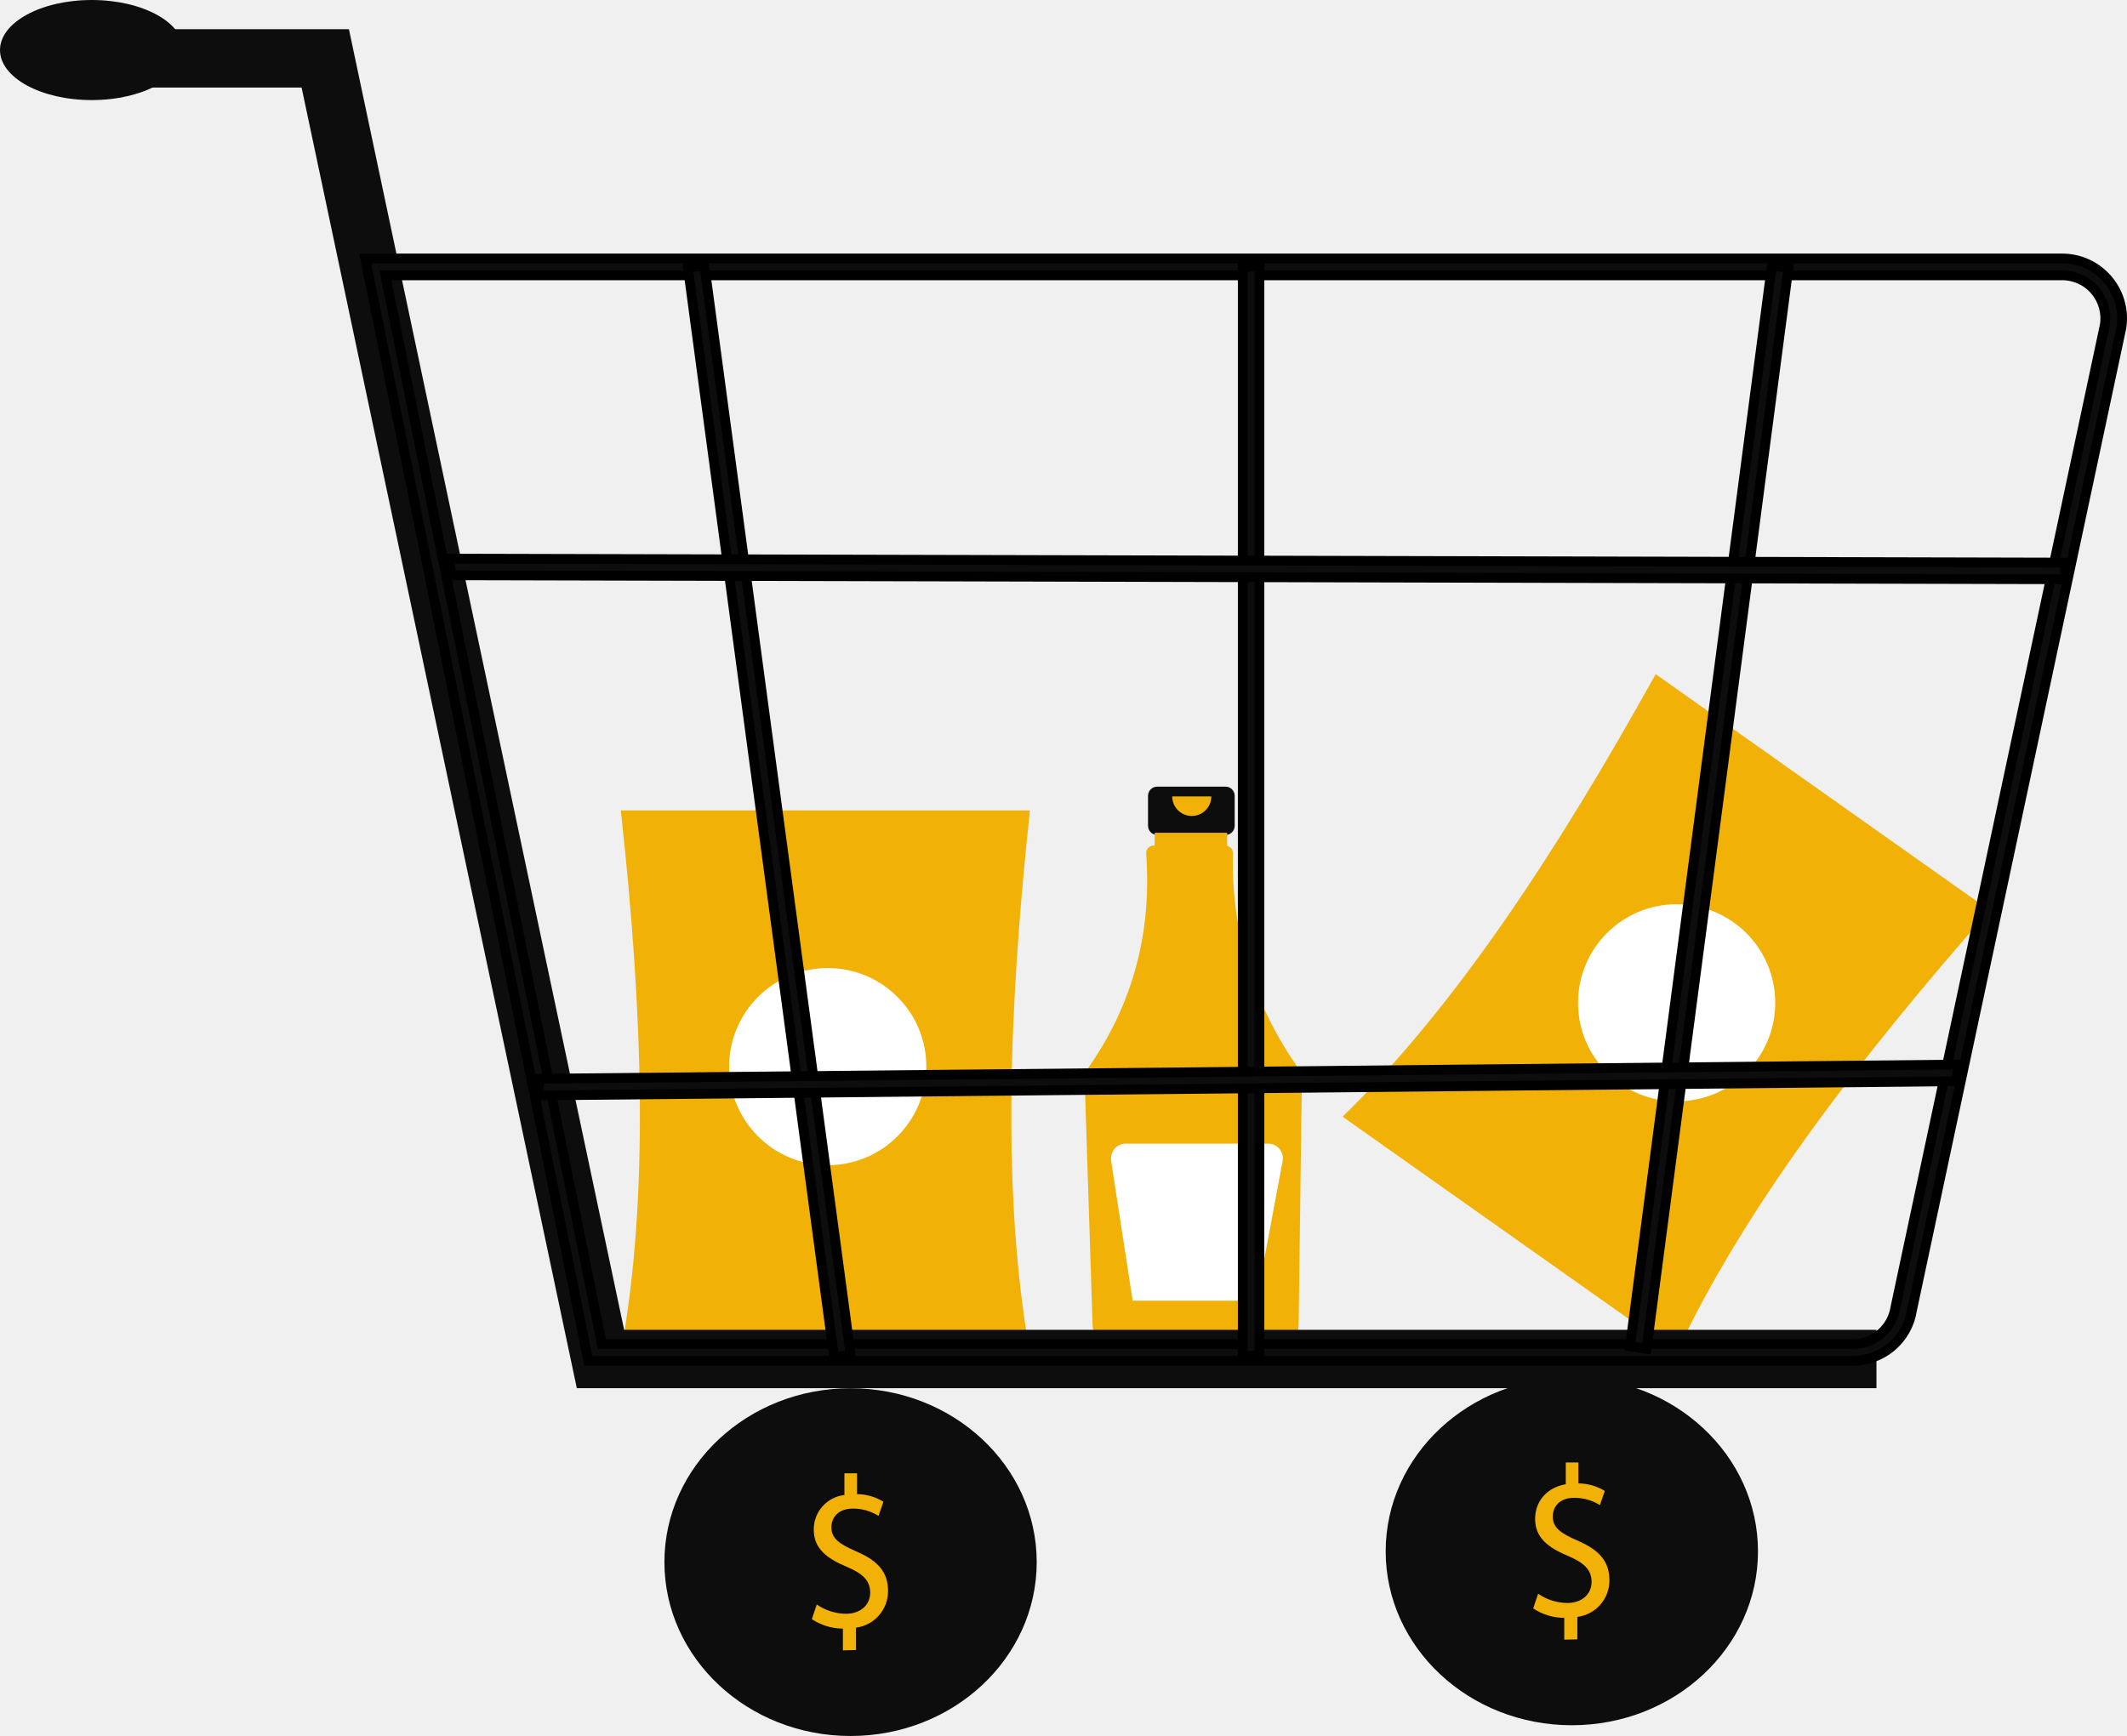
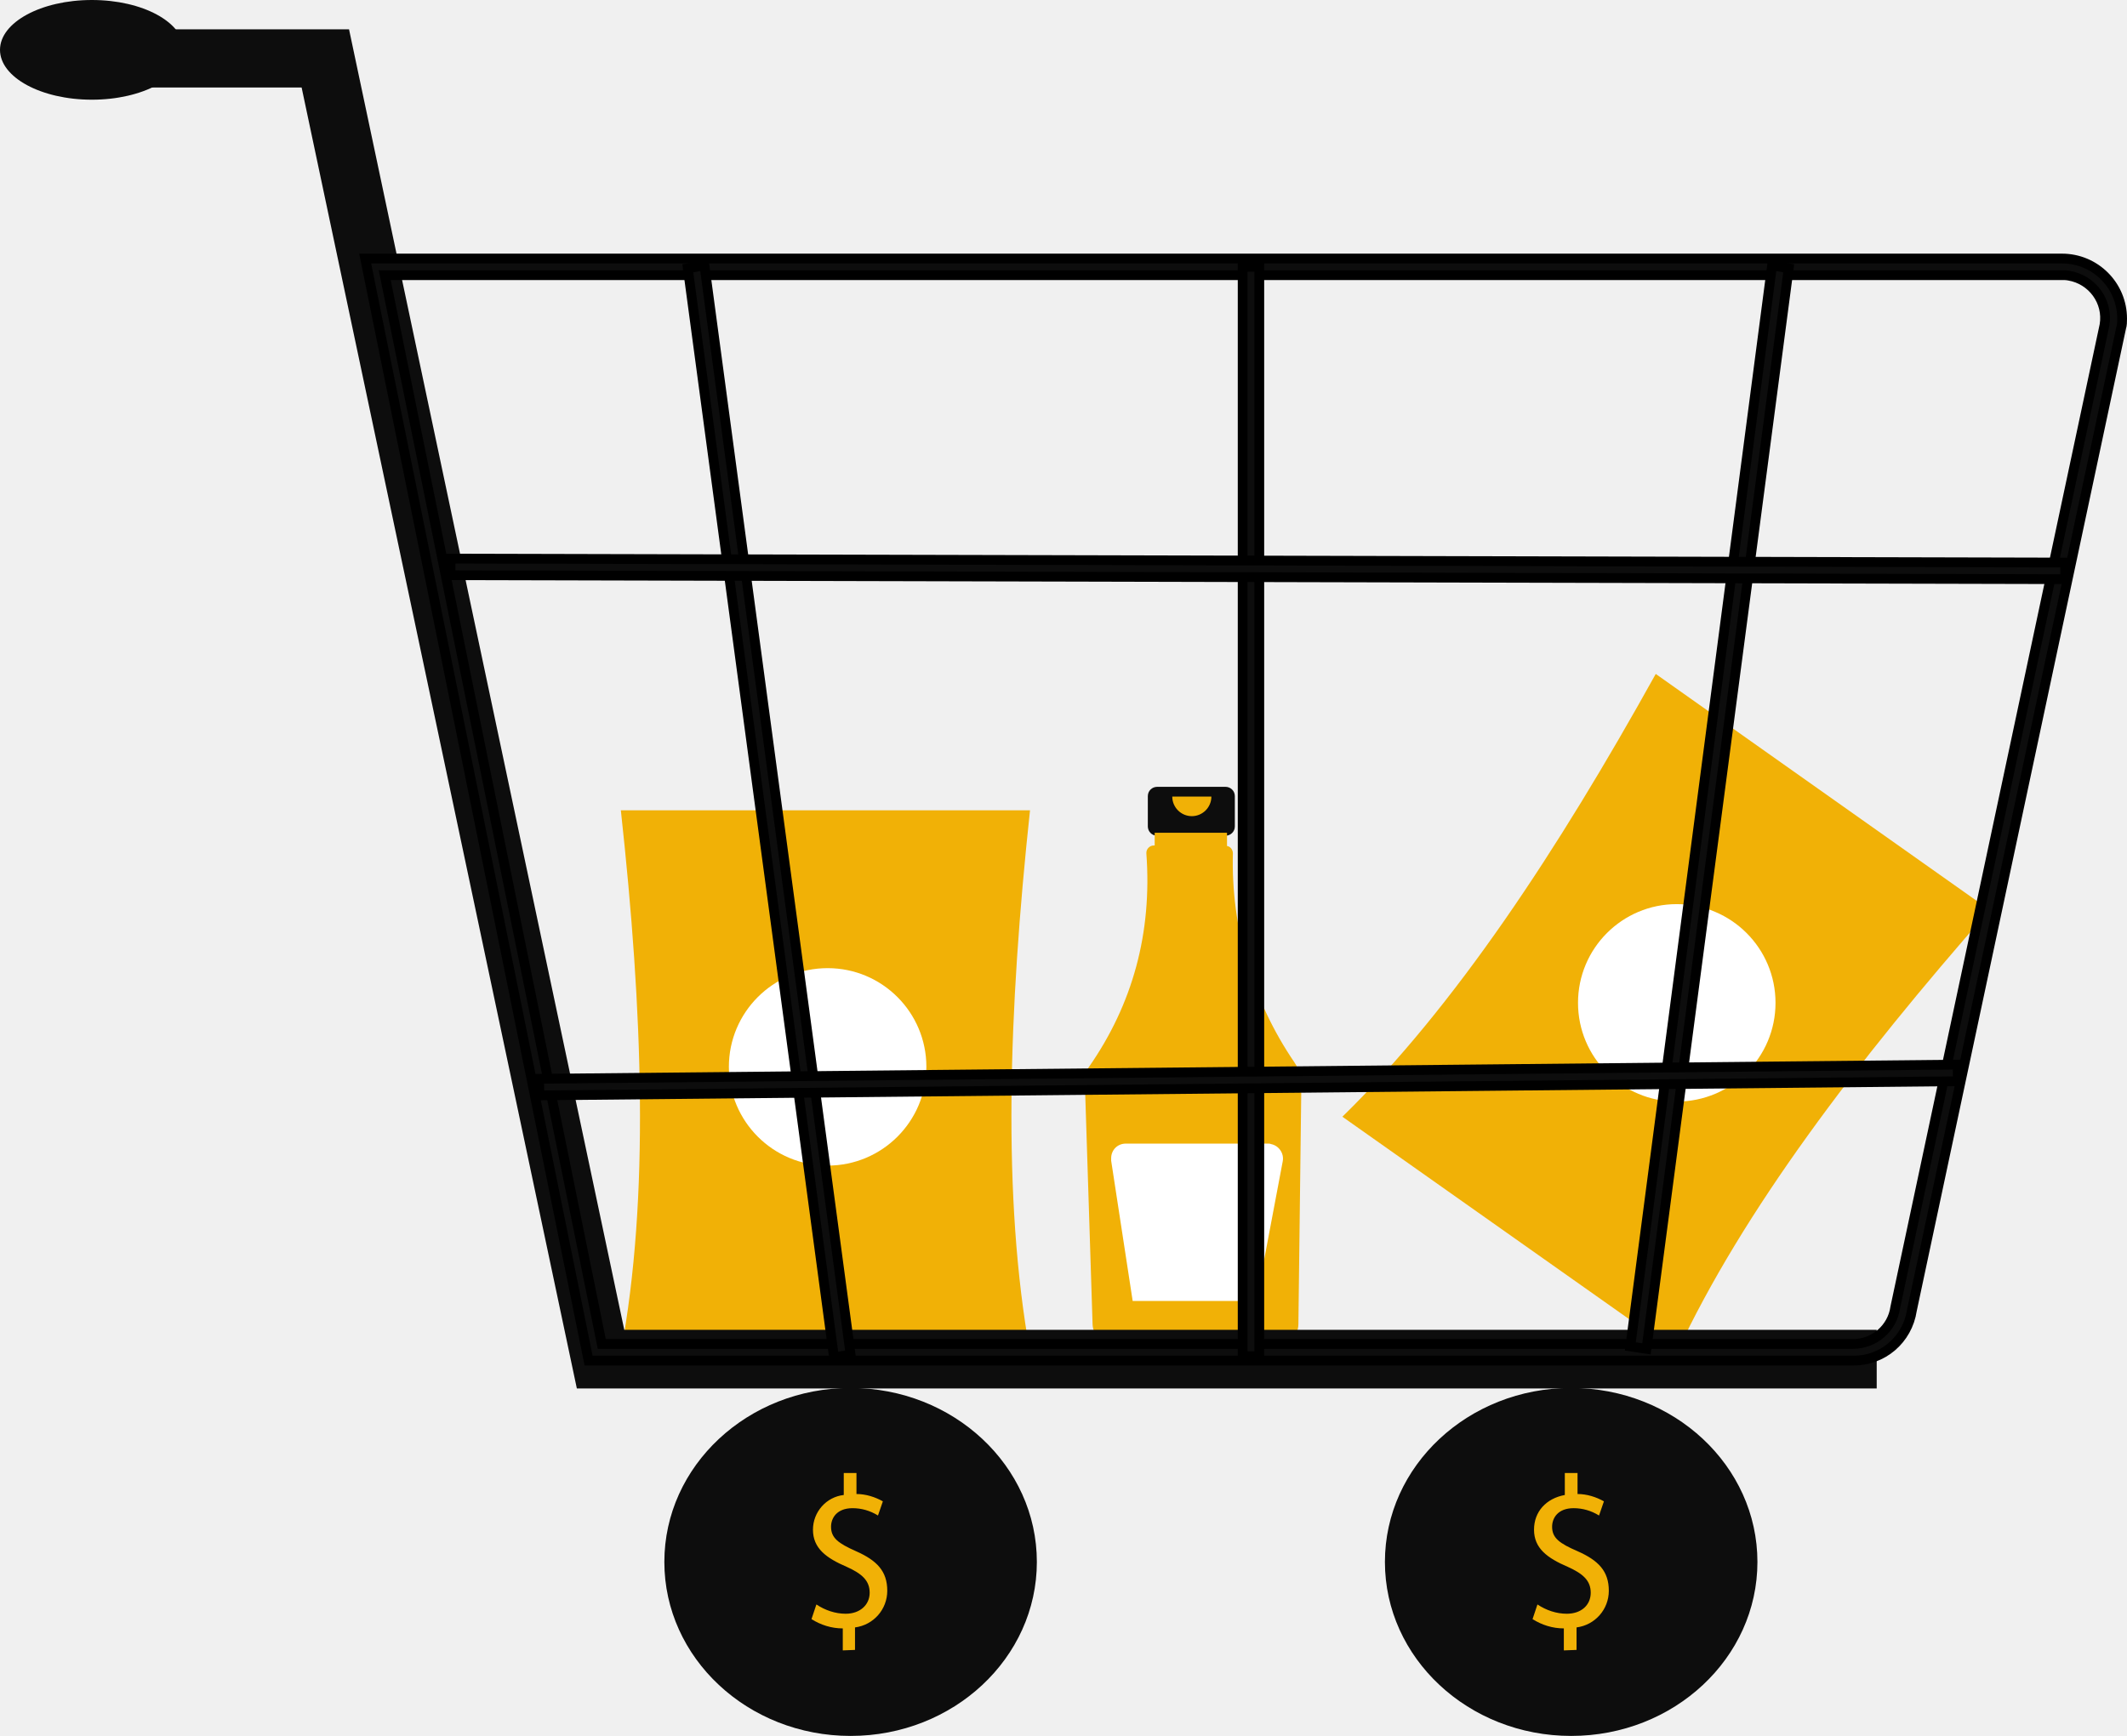
- <svg xmlns="http://www.w3.org/2000/svg" id="b0613604-cb64-4fd5-a4c3-be829c572cfc" viewBox="0 0 435.12 355.23">
-   <defs>
-     <style>.cls-1,.cls-4{fill:#f1b106;}.cls-2{fill:#fff;}.cls-3,.cls-5{fill:#0d0d0d;}.cls-4{isolation:isolate;}.cls-5{stroke:#000;stroke-miterlimit:10;stroke-width:2px;}</style>
-   </defs>
-   <path class="cls-1" d="M538,465.42,469.65,417.1c23.05-22.45,44-54.41,64.05-90.55L602,374.87C574.72,405.88,551.59,436.31,538,465.42Z" transform="translate(-195 -188.6)" />
-   <circle class="cls-2" cx="342.99" cy="205.2" r="20.17" />
-   <path class="cls-3" d="M445.72,349.57h-14a1.87,1.87,0,0,0-1.87,1.86v6.16a1.87,1.87,0,0,0,1.87,1.86H434v9.23h9.39v-9.23h2.32a1.87,1.87,0,0,0,1.87-1.86h0v-6.16A1.87,1.87,0,0,0,445.72,349.57Z" transform="translate(-195 -188.6)" />
-   <path class="cls-1" d="M459.79,406a72.14,72.14,0,0,1-12.56-42.79,1.51,1.51,0,0,0-1.19-1.52V359H431.21v2.62H431a1.53,1.53,0,0,0-1.52,1.53h0v.11q1.75,24.42-11.83,43.81a4.18,4.18,0,0,0-.76,2.54l1.62,50.15a4.35,4.35,0,0,0,4.31,4.19h33.54a4.34,4.34,0,0,0,4.3-4.27L461.3,411A8.79,8.79,0,0,0,459.79,406Z" transform="translate(-195 -188.6)" />
-   <path class="cls-4" d="M442.8,351.57a4,4,0,1,1-8,0" transform="translate(-195 -188.6)" />
-   <path class="cls-2" d="M454.48,422.62H425.29a3,3,0,0,0-3,3,3.4,3.4,0,0,0,0,.45l4.42,28.68h25.33l5.35-28.58a3,3,0,0,0-2.39-3.5,3.41,3.41,0,0,0-.55-.05Z" transform="translate(-195 -188.6)" />
-   <path class="cls-1" d="M405.67,465.34H322c5.85-31.63,4.51-69.83,0-110.91h83.69C401.28,395.51,400,433.71,405.67,465.34Z" transform="translate(-195 -188.6)" />
-   <circle class="cls-2" cx="169.33" cy="218.26" r="20.17" />
-   <polygon class="cls-3" points="383.87 284.06 118 284.06 61.7 17.91 13.65 17.91 13.65 5.97 71.38 5.97 127.68 272.12 383.87 272.12 383.87 284.06" />
-   <path class="cls-5" d="M574,467.05H315.35L269.71,241.49H616.86a12.27,12.27,0,0,1,12.26,12.27,12.07,12.07,0,0,1-.15,1.9l-42.83,201A12.21,12.21,0,0,1,574,467.05Zm-255.87-3.42H574a8.8,8.8,0,0,0,8.74-7.47l42.83-201a8.81,8.81,0,0,0-8.74-10.22h-343Z" transform="translate(-195 -188.6)" />
-   <polygon class="cls-5" points="170.63 277.72 140.74 54.87 144.11 54.32 174 277.16 170.63 277.72" />
-   <polygon class="cls-5" points="336.83 276.01 333.46 275.46 362.48 54.32 365.85 54.87 336.83 276.01" />
-   <rect class="cls-5" x="254.23" y="54.59" width="3.41" height="222.85" />
-   <rect class="cls-5" x="450.57" y="139.87" width="3.41" height="330.3" transform="translate(-48.84 567.95) rotate(-89.86)" />
-   <rect class="cls-5" x="303.96" y="409.31" width="290.18" height="3.41" transform="matrix(1, -0.01, 0.01, 1, -197.8, -185.53)" />
-   <ellipse class="cls-3" cx="18.77" cy="10.24" rx="18.77" ry="10.24" />
-   <ellipse class="cls-3" cx="174" cy="319.65" rx="38.08" ry="35.58" />
-   <path class="cls-1" d="M367.43,526.31v-4.45a11.63,11.63,0,0,1-6.35-1.94l1-3a10.65,10.65,0,0,0,6,1.9c2.94,0,4.94-1.81,4.94-4.32s-1.62-3.93-4.7-5.25c-4.23-1.76-6.85-3.79-6.85-7.63a7.07,7.07,0,0,1,6.27-7.1v-4.45h2.58v4.27a10.62,10.62,0,0,1,5.4,1.55l-1,2.91a9.6,9.6,0,0,0-5.23-1.5c-3.2,0-4.41,2-4.41,3.79,0,2.29,1.54,3.44,5.15,5,4.28,1.85,6.44,4.14,6.44,8.07a7.52,7.52,0,0,1-6.56,7.5v4.58Z" transform="translate(-195 -188.6)" />
-   <ellipse class="cls-3" cx="321.55" cy="317.45" rx="38.08" ry="35.58" />
-   <path class="cls-1" d="M515,524.12v-4.46a11.47,11.47,0,0,1-6.35-1.94l1-3a10.64,10.64,0,0,0,6,1.89c2.95,0,4.94-1.8,4.94-4.32s-1.62-3.92-4.69-5.25c-4.24-1.76-6.86-3.79-6.86-7.62,0-3.67,2.45-6.44,6.27-7.11v-4.45h2.58v4.28a10.61,10.61,0,0,1,5.4,1.54l-1,2.91a9.68,9.68,0,0,0-5.23-1.5c-3.2,0-4.41,2-4.41,3.8,0,2.29,1.54,3.44,5.16,5,4.27,1.86,6.43,4.15,6.43,8.07a7.51,7.51,0,0,1-6.56,7.5v4.59Z" transform="translate(-195 -188.6)" />
+ <svg xmlns="http://www.w3.org/2000/svg" version="1.1" id="b0613604-cb64-4fd5-a4c3-be829c572cfc" x="0px" y="0px" viewBox="0 0 435.1 355.2" style="enable-background:new 0 0 435.1 355.2;" xml:space="preserve">
+   <style type="text/css">
+ 	.st0{fill:#F1B106;}
+ 	.st1{fill:#FFFFFF;}
+ 	.st2{fill:#0D0D0D;}
+ 	.st3{fill:#0D0D0D;stroke:#000000;stroke-width:2;stroke-miterlimit:10;}
+ 	.st4{fill:#0D0D0D;stroke:#000000;stroke-width:2;stroke-miterlimit:10.001;}
+ </style>
+   <path class="st0" d="M343,276.8l-68.4-48.3c23-22.5,44-54.4,64.1-90.6l68.3,48.3C379.7,217.3,356.6,247.7,343,276.8z" />
+   <circle class="st1" cx="343" cy="205.2" r="20.2" />
+   <path class="st2" d="M250.7,161h-14c-1,0-1.9,0.8-1.9,1.9v6.2c0,1,0.8,1.9,1.9,1.9h2.3v9.2h9.4v-9.2h2.3c1,0,1.9-0.8,1.9-1.9l0,0  v-6.2C252.6,161.8,251.7,161,250.7,161z" />
+   <path class="st0" d="M264.8,217.4c-8.6-12.6-13-27.6-12.6-42.8c0-0.7-0.5-1.4-1.2-1.5v-2.7h-14.8v2.6H236c-0.8,0-1.5,0.7-1.5,1.5  l0,0v0.1c1.2,16.3-2.8,30.9-11.8,43.8c-0.5,0.7-0.8,1.6-0.8,2.5l1.6,50.1c0.1,2.3,2,4.2,4.3,4.2h33.5c2.4,0,4.3-1.9,4.3-4.3  l0.6-48.7C266.3,220.6,265.8,218.9,264.8,217.4z" />
+   <path class="st0" d="M247.8,163c0,2.2-1.8,4-4,4s-4-1.8-4-4" />
+   <path class="st1" d="M259.5,234h-29.2c-1.7,0-3,1.3-3,3c0,0.1,0,0.3,0,0.5l4.4,28.7H257l5.4-28.6c0.3-1.6-0.8-3.2-2.4-3.5  C259.8,234,259.6,234,259.5,234L259.5,234z" />
+   <path class="st0" d="M210.7,276.7H127c5.9-31.6,4.5-69.8,0-110.9h83.7C206.3,206.9,205,245.1,210.7,276.7z" />
+   <circle class="st1" cx="169.3" cy="218.3" r="20.2" />
+   <polygon class="st2" points="383.9,284.1 118,284.1 61.7,17.9 13.6,17.9 13.6,6 71.4,6 127.7,272.1 383.9,272.1 " />
+   <path class="st3" d="M379,278.4H120.4L74.7,52.9h347.1c6.8,0,12.3,5.5,12.3,12.3c0,0.6,0,1.3-0.2,1.9l-42.8,201  C390.2,274.1,385.1,278.5,379,278.4z M123.1,275H379c4.4,0,8.1-3.2,8.7-7.5l42.8-201c0.8-4.8-2.5-9.3-7.3-10.1  c-0.5-0.1-1-0.1-1.5-0.1h-343L123.1,275z" />
+   <polygon class="st3" points="170.6,277.7 140.7,54.9 144.1,54.3 174,277.2 " />
+   <polygon class="st3" points="336.8,276 333.5,275.5 362.5,54.3 365.9,54.9 " />
+   <rect x="254.2" y="54.6" class="st3" width="3.4" height="222.9" />
+   <rect x="255.6" y="-48.7" transform="matrix(2.443448e-03 -1 1 2.443448e-03 140.2342 373.4206)" class="st3" width="3.4" height="330.3" />
+   <rect x="110.3" y="219.3" transform="matrix(0.9999 -9.999500e-03 9.999500e-03 0.9999 -2.1971 2.5645)" class="st4" width="290.2" height="3.4" />
+   <ellipse class="st2" cx="18.8" cy="10.2" rx="18.8" ry="10.2" />
+   <ellipse class="st2" cx="174" cy="319.6" rx="38.1" ry="35.6" />
+   <path class="st0" d="M172.4,337.7v-4.5c-2.3,0-4.5-0.7-6.4-1.9l1-3c1.8,1.2,3.9,1.9,6,1.9c2.9,0,4.9-1.8,4.9-4.3s-1.6-3.9-4.7-5.3  c-4.2-1.8-6.9-3.8-6.9-7.6c0-3.6,2.7-6.7,6.3-7.1v-4.5h2.6v4.3c1.9,0,3.8,0.6,5.4,1.5l-1,2.9c-1.6-1-3.4-1.5-5.2-1.5  c-3.2,0-4.4,2-4.4,3.8c0,2.3,1.5,3.4,5.1,5c4.3,1.9,6.4,4.1,6.4,8.1c0,3.8-2.8,7-6.6,7.5v4.6L172.4,337.7z" />
+   <ellipse class="st2" cx="321.4" cy="319.6" rx="38.1" ry="35.6" />
+   <path class="st0" d="M319.9,337.7v-4.5c-2.3,0-4.5-0.7-6.4-1.9l1-3c1.8,1.2,3.9,1.9,6,1.9c3,0,4.9-1.8,4.9-4.3s-1.6-3.9-4.7-5.3  c-4.2-1.8-6.9-3.8-6.9-7.6c0-3.7,2.5-6.4,6.3-7.1v-4.5h2.6v4.3c1.9,0,3.8,0.6,5.4,1.5l-1,2.9c-1.6-1-3.4-1.5-5.2-1.5  c-3.2,0-4.4,2-4.4,3.8c0,2.3,1.5,3.4,5.2,5c4.3,1.9,6.4,4.1,6.4,8.1c0,3.8-2.8,7-6.6,7.5v4.6L319.9,337.7z" />
</svg>
